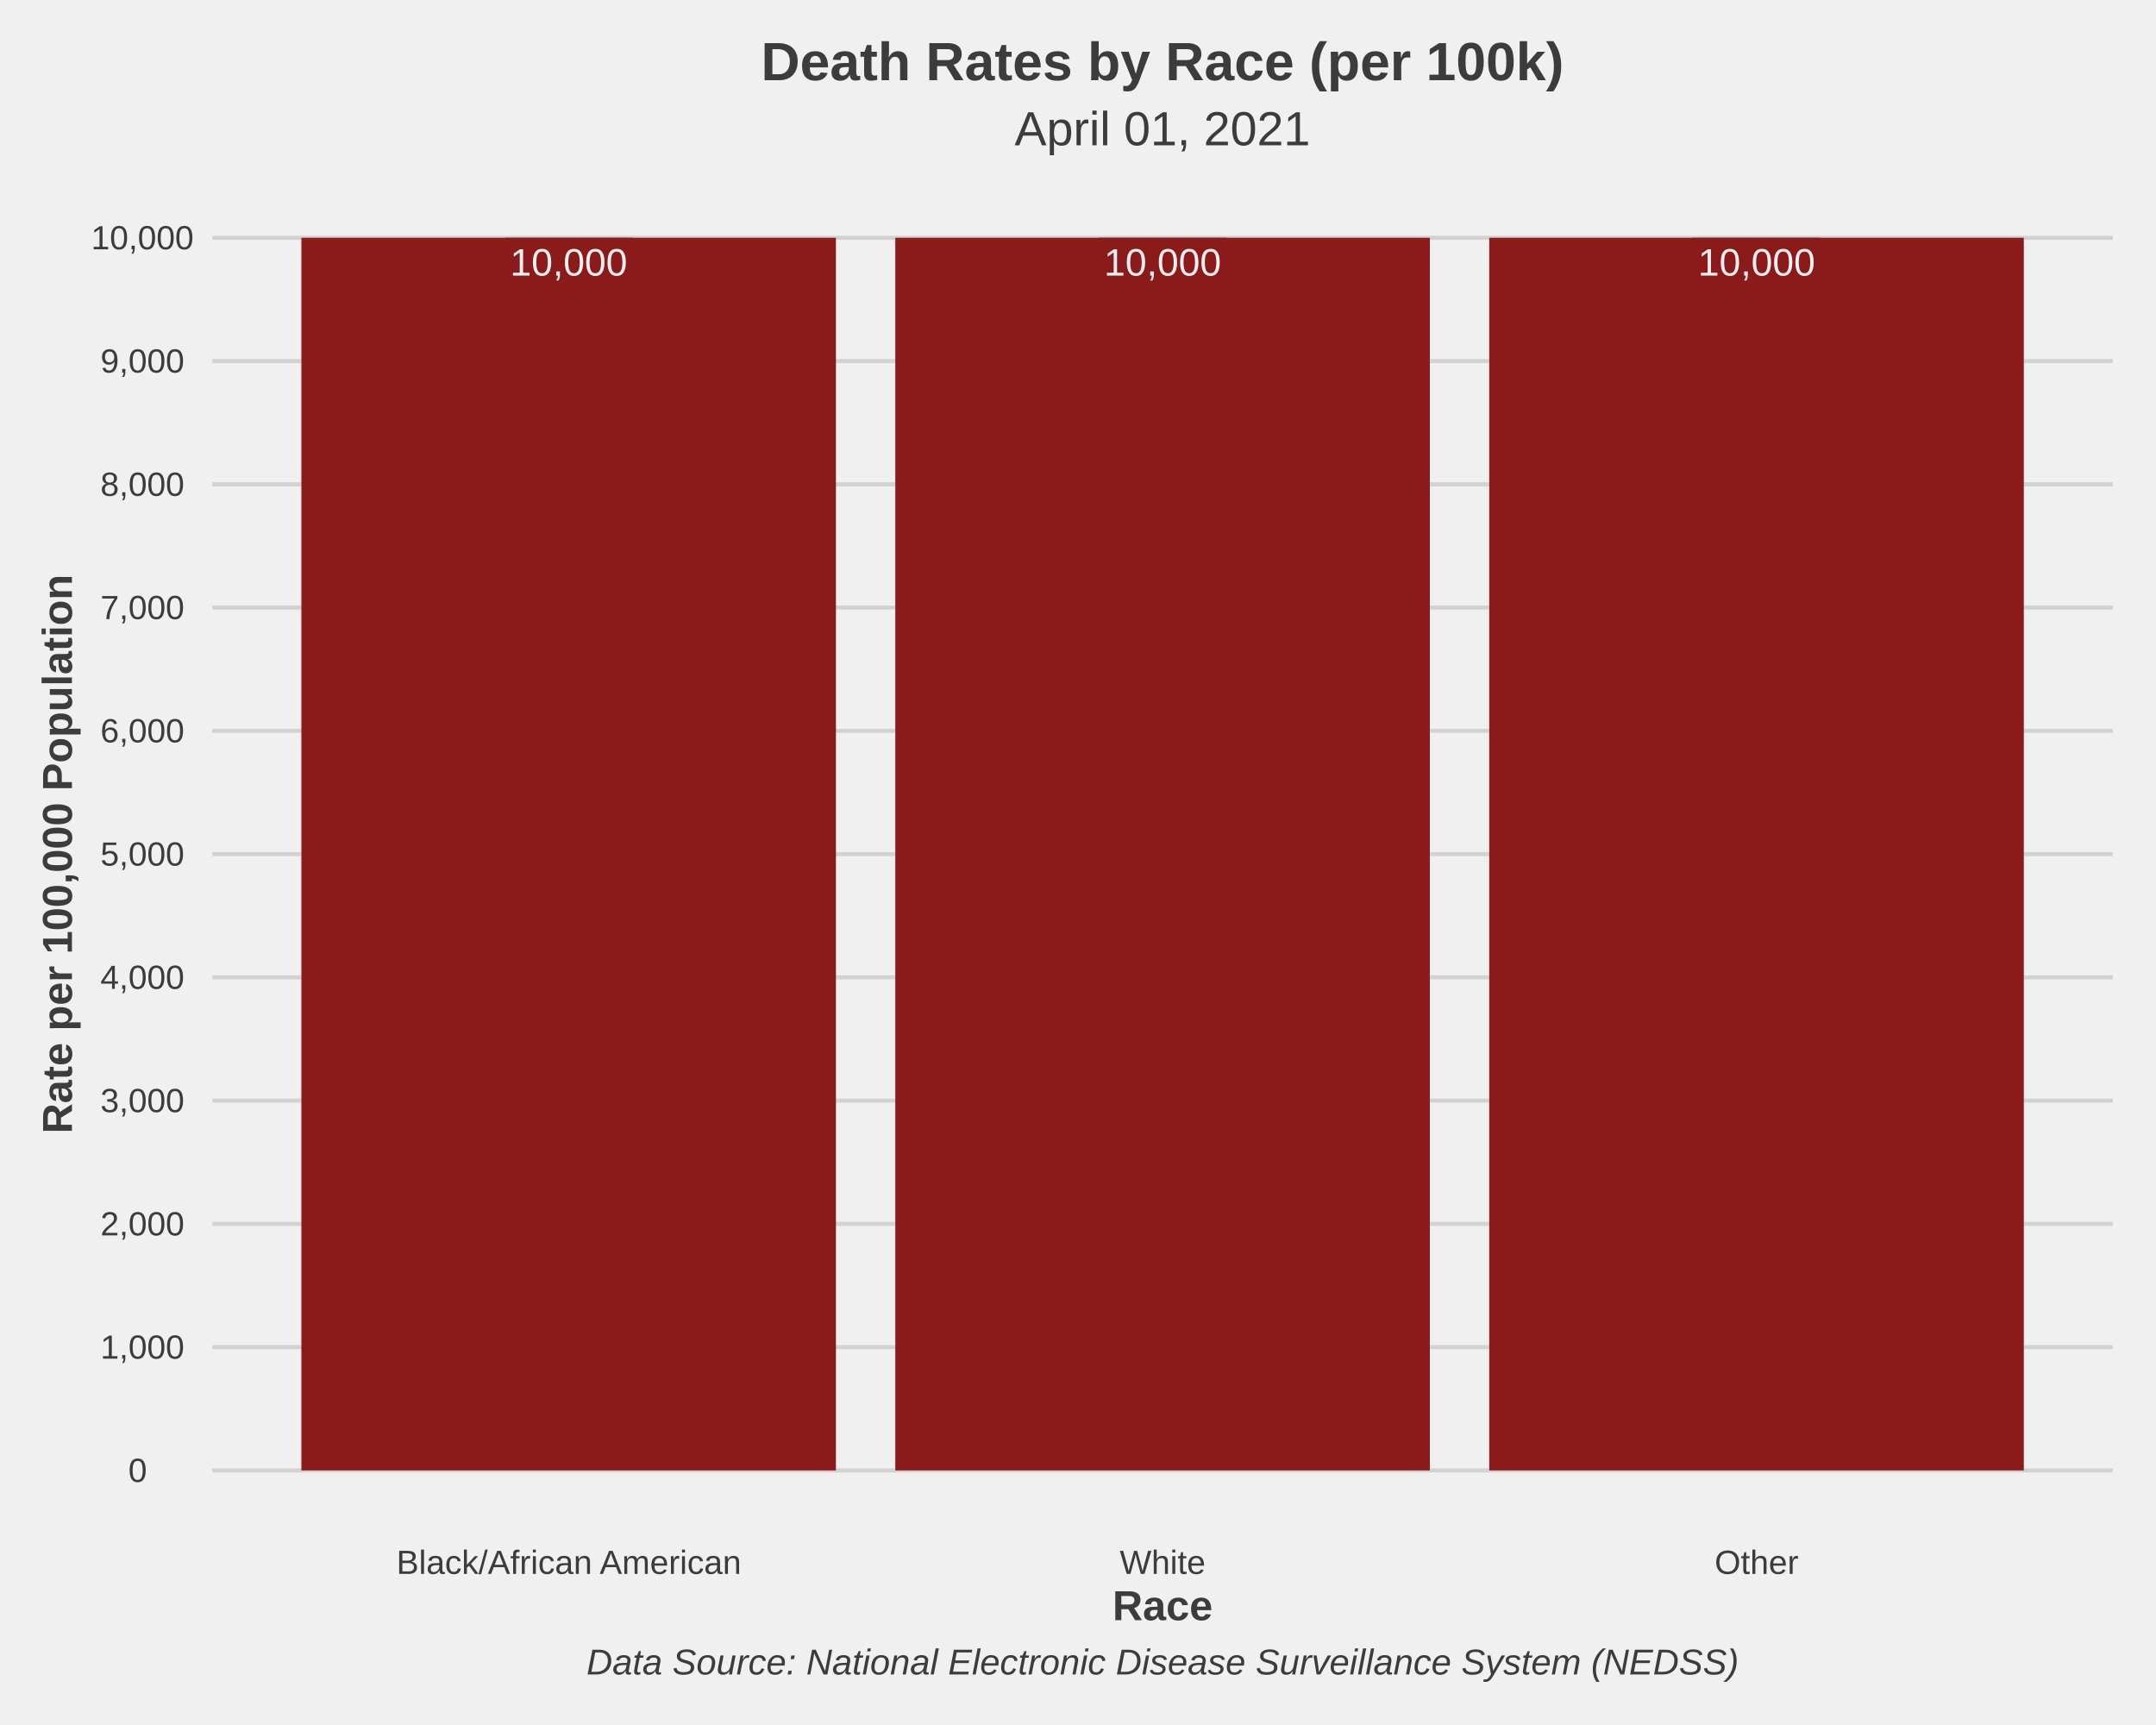
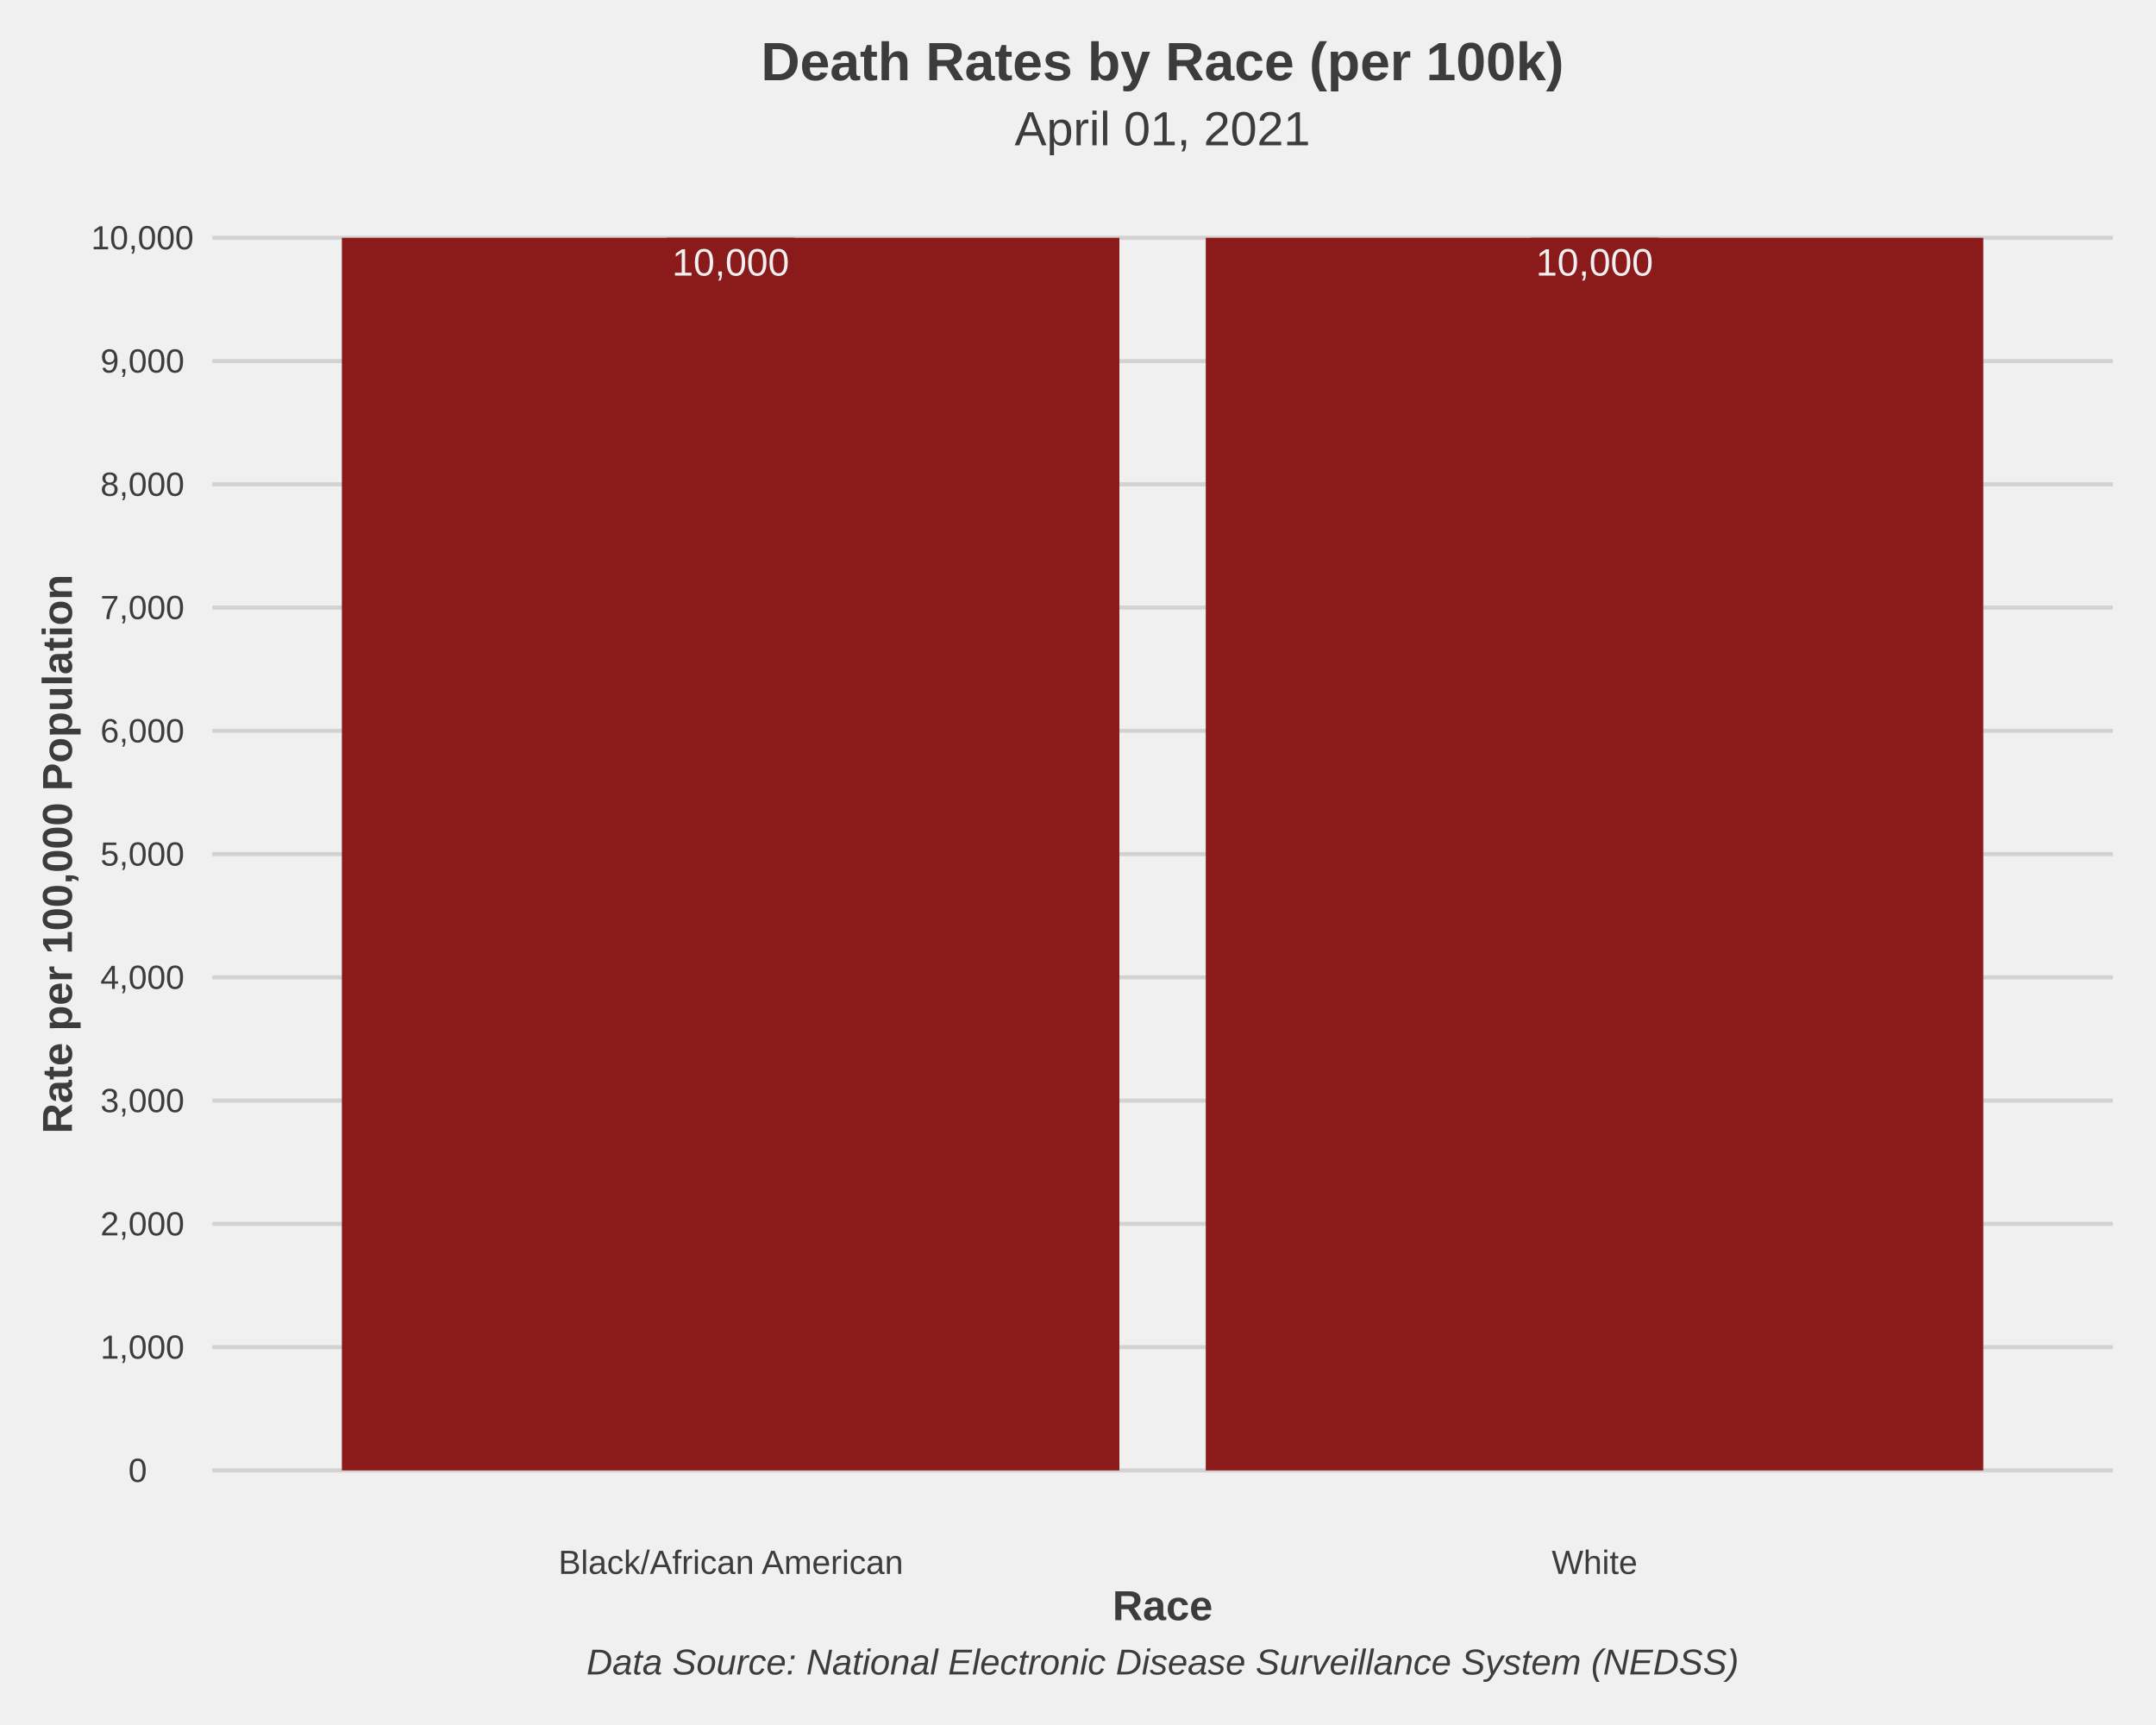
<svg xmlns="http://www.w3.org/2000/svg" viewBox="0 0 720.00 576.00">
  <defs>
    <style type="text/css">
    line, polyline, polygon, path, rect, circle {
      fill: none;
      stroke: #000000;
      stroke-linecap: round;
      stroke-linejoin: round;
      stroke-miterlimit: 10.00;
    }
  </style>
  </defs>
  <rect width="100%" height="100%" style="stroke: none; fill: #FFFFFF;" />
  <rect x="0.00" y="0.00" width="720.00" height="576.00" style="stroke-width: 1.36; stroke: none; fill: #F0F0F0;" />
  <defs>
    <clipPath id="cpNzAuOTB8NzA1LjYwfDUxMS41N3w1OC44Mg==">
      <rect x="70.90" y="58.82" width="634.70" height="452.75" />
    </clipPath>
  </defs>
  <rect x="70.90" y="58.82" width="634.70" height="452.75" style="stroke-width: 1.36; stroke: none; fill: #F0F0F0;" clip-path="url(#cpNzAuOTB8NzA1LjYwfDUxMS41N3w1OC44Mg==)" />
  <polyline points="70.90,490.99 705.60,490.99 " style="stroke-width: 1.36; stroke: #D2D2D2; stroke-linecap: butt;" clip-path="url(#cpNzAuOTB8NzA1LjYwfDUxMS41N3w1OC44Mg==)" />
  <polyline points="70.90,449.83 705.60,449.83 " style="stroke-width: 1.36; stroke: #D2D2D2; stroke-linecap: butt;" clip-path="url(#cpNzAuOTB8NzA1LjYwfDUxMS41N3w1OC44Mg==)" />
  <polyline points="70.90,408.67 705.60,408.67 " style="stroke-width: 1.36; stroke: #D2D2D2; stroke-linecap: butt;" clip-path="url(#cpNzAuOTB8NzA1LjYwfDUxMS41N3w1OC44Mg==)" />
  <polyline points="70.90,367.51 705.60,367.51 " style="stroke-width: 1.36; stroke: #D2D2D2; stroke-linecap: butt;" clip-path="url(#cpNzAuOTB8NzA1LjYwfDUxMS41N3w1OC44Mg==)" />
  <polyline points="70.90,326.35 705.60,326.35 " style="stroke-width: 1.36; stroke: #D2D2D2; stroke-linecap: butt;" clip-path="url(#cpNzAuOTB8NzA1LjYwfDUxMS41N3w1OC44Mg==)" />
  <polyline points="70.90,285.19 705.60,285.19 " style="stroke-width: 1.36; stroke: #D2D2D2; stroke-linecap: butt;" clip-path="url(#cpNzAuOTB8NzA1LjYwfDUxMS41N3w1OC44Mg==)" />
  <polyline points="70.90,244.03 705.60,244.03 " style="stroke-width: 1.36; stroke: #D2D2D2; stroke-linecap: butt;" clip-path="url(#cpNzAuOTB8NzA1LjYwfDUxMS41N3w1OC44Mg==)" />
  <polyline points="70.90,202.87 705.60,202.87 " style="stroke-width: 1.36; stroke: #D2D2D2; stroke-linecap: butt;" clip-path="url(#cpNzAuOTB8NzA1LjYwfDUxMS41N3w1OC44Mg==)" />
  <polyline points="70.90,161.71 705.60,161.71 " style="stroke-width: 1.36; stroke: #D2D2D2; stroke-linecap: butt;" clip-path="url(#cpNzAuOTB8NzA1LjYwfDUxMS41N3w1OC44Mg==)" />
  <polyline points="70.90,120.56 705.60,120.56 " style="stroke-width: 1.36; stroke: #D2D2D2; stroke-linecap: butt;" clip-path="url(#cpNzAuOTB8NzA1LjYwfDUxMS41N3w1OC44Mg==)" />
  <polyline points="70.90,79.40 705.60,79.40 " style="stroke-width: 1.36; stroke: #D2D2D2; stroke-linecap: butt;" clip-path="url(#cpNzAuOTB8NzA1LjYwfDUxMS41N3w1OC44Mg==)" />
-   <rect x="100.65" y="79.40" width="178.51" height="411.59" style="stroke-width: 1.07; stroke: none; stroke-linecap: square; stroke-linejoin: miter; fill: #8B1A1A;" clip-path="url(#cpNzAuOTB8NzA1LjYwfDUxMS41N3w1OC44Mg==)" />
-   <rect x="298.99" y="79.40" width="178.51" height="411.59" style="stroke-width: 1.07; stroke: none; stroke-linecap: square; stroke-linejoin: miter; fill: #8B1A1A;" clip-path="url(#cpNzAuOTB8NzA1LjYwfDUxMS41N3w1OC44Mg==)" />
-   <rect x="497.34" y="79.40" width="178.51" height="411.59" style="stroke-width: 1.07; stroke: none; stroke-linecap: square; stroke-linejoin: miter; fill: #8B1A1A;" clip-path="url(#cpNzAuOTB8NzA1LjYwfDUxMS41N3w1OC44Mg==)" />
-   <polygon points="168.91,95.39 210.90,95.39 210.81,95.39 211.16,95.38 211.50,95.31 211.83,95.18 212.13,95.01 212.40,94.79 212.63,94.53 212.81,94.24 212.95,93.92 213.03,93.58 213.06,93.23 213.06,93.23 213.06,81.56 213.06,81.56 213.03,81.21 212.95,80.87 212.81,80.55 212.63,80.26 212.40,80.00 212.13,79.78 211.83,79.60 211.50,79.48 211.16,79.41 210.90,79.40 168.91,79.40 169.17,79.41 168.82,79.40 168.48,79.44 168.14,79.54 167.83,79.69 167.54,79.88 167.29,80.12 167.08,80.40 166.92,80.71 166.81,81.04 166.76,81.38 166.75,81.56 166.75,93.23 166.76,93.06 166.76,93.41 166.81,93.75 166.92,94.08 167.08,94.39 167.29,94.67 167.54,94.91 167.83,95.10 168.14,95.25 168.48,95.35 168.82,95.39 " style="stroke-width: 0.00; stroke: none; fill: #8B1A1A;" clip-path="url(#cpNzAuOTB8NzA1LjYwfDUxMS41N3w1OC44Mg==)" />
+   <rect x="114.17" y="79.40" width="259.65" height="411.59" style="stroke-width: 1.07; stroke: none; stroke-linecap: square; stroke-linejoin: miter; fill: #8B1A1A;" clip-path="url(#cpNzAuOTB8NzA1LjYwfDUxMS41N3w1OC44Mg==)" />
+   <rect x="402.67" y="79.40" width="259.65" height="411.59" style="stroke-width: 1.07; stroke: none; stroke-linecap: square; stroke-linejoin: miter; fill: #8B1A1A;" clip-path="url(#cpNzAuOTB8NzA1LjYwfDUxMS41N3w1OC44Mg==)" />
+   <polygon points="223.00,95.39 264.99,95.39 264.91,95.39 265.25,95.38 265.59,95.31 265.92,95.18 266.22,95.01 266.49,94.79 266.72,94.53 266.91,94.24 267.04,93.92 267.13,93.58 267.15,93.23 267.15,93.23 267.15,81.56 267.15,81.56 267.13,81.21 267.04,80.87 266.91,80.55 266.72,80.26 266.49,80.00 266.22,79.78 265.92,79.60 265.59,79.48 265.25,79.41 264.99,79.40 223.00,79.40 223.26,79.41 222.92,79.40 222.57,79.44 222.24,79.54 221.92,79.69 221.64,79.88 221.39,80.12 221.18,80.40 221.02,80.71 220.91,81.04 220.85,81.38 220.84,81.56 220.84,93.23 220.85,93.06 220.85,93.41 220.91,93.75 221.02,94.08 221.18,94.39 221.39,94.67 221.64,94.91 221.92,95.10 222.24,95.25 222.57,95.35 222.92,95.39 " style="stroke-width: 0.00; stroke: none; fill: #8B1A1A;" clip-path="url(#cpNzAuOTB8NzA1LjYwfDUxMS41N3w1OC44Mg==)" />
  <g clip-path="url(#cpNzAuOTB8NzA1LjYwfDUxMS41N3w1OC44Mg==)">
-     <text x="170.35" y="92.03" style="font-size: 12.80px; fill: #F0F0F0; font-family: Liberation Sans;" textLength="39.11px" lengthAdjust="spacingAndGlyphs">10,000</text>
+     <text x="224.44" y="92.03" style="font-size: 12.80px; fill: #F0F0F0; font-family: Liberation Sans;" textLength="39.11px" lengthAdjust="spacingAndGlyphs">10,000</text>
  </g>
-   <polygon points="367.25,95.39 409.24,95.39 409.16,95.39 409.50,95.38 409.84,95.31 410.17,95.18 410.47,95.01 410.74,94.79 410.97,94.53 411.16,94.24 411.29,93.92 411.38,93.58 411.40,93.23 411.40,93.23 411.40,81.56 411.40,81.56 411.38,81.21 411.29,80.87 411.16,80.55 410.97,80.26 410.74,80.00 410.47,79.78 410.17,79.60 409.84,79.48 409.50,79.41 409.24,79.40 367.25,79.40 367.51,79.41 367.17,79.40 366.82,79.44 366.49,79.54 366.17,79.69 365.89,79.88 365.64,80.12 365.43,80.40 365.27,80.71 365.16,81.04 365.10,81.38 365.09,81.56 365.09,93.23 365.10,93.06 365.10,93.41 365.16,93.75 365.27,94.08 365.43,94.39 365.64,94.67 365.89,94.91 366.17,95.10 366.49,95.25 366.82,95.35 367.17,95.39 " style="stroke-width: 0.00; stroke: none; fill: #8B1A1A;" clip-path="url(#cpNzAuOTB8NzA1LjYwfDUxMS41N3w1OC44Mg==)" />
+   <polygon points="511.50,95.39 553.49,95.39 553.41,95.39 553.75,95.38 554.10,95.31 554.42,95.18 554.72,95.01 554.99,94.79 555.22,94.53 555.41,94.24 555.54,93.92 555.63,93.58 555.65,93.23 555.65,93.23 555.65,81.56 555.65,81.56 555.63,81.21 555.54,80.87 555.41,80.55 555.22,80.26 554.99,80.00 554.72,79.78 554.42,79.60 554.10,79.48 553.75,79.41 553.49,79.40 511.50,79.40 511.77,79.41 511.42,79.40 511.07,79.44 510.74,79.54 510.42,79.69 510.14,79.88 509.89,80.12 509.68,80.40 509.52,80.71 509.41,81.04 509.35,81.38 509.34,81.56 509.34,93.23 509.35,93.06 509.35,93.41 509.41,93.75 509.52,94.08 509.68,94.39 509.89,94.67 510.14,94.91 510.42,95.10 510.74,95.25 511.07,95.35 511.42,95.39 " style="stroke-width: 0.00; stroke: none; fill: #8B1A1A;" clip-path="url(#cpNzAuOTB8NzA1LjYwfDUxMS41N3w1OC44Mg==)" />
  <g clip-path="url(#cpNzAuOTB8NzA1LjYwfDUxMS41N3w1OC44Mg==)">
-     <text x="368.69" y="92.03" style="font-size: 12.80px; fill: #F0F0F0; font-family: Liberation Sans;" textLength="39.11px" lengthAdjust="spacingAndGlyphs">10,000</text>
-   </g>
-   <polygon points="565.60,95.39 607.59,95.39 607.50,95.39 607.85,95.38 608.19,95.31 608.51,95.18 608.82,95.01 609.08,94.79 609.31,94.53 609.50,94.24 609.64,93.92 609.72,93.58 609.75,93.23 609.75,93.23 609.75,81.56 609.75,81.56 609.72,81.21 609.64,80.87 609.50,80.55 609.31,80.26 609.08,80.00 608.82,79.78 608.51,79.60 608.19,79.48 607.85,79.41 607.59,79.40 565.60,79.40 565.86,79.41 565.51,79.40 565.17,79.44 564.83,79.54 564.52,79.69 564.23,79.88 563.98,80.12 563.77,80.40 563.61,80.71 563.50,81.04 563.45,81.38 563.44,81.56 563.44,93.23 563.45,93.06 563.45,93.41 563.50,93.75 563.61,94.08 563.77,94.39 563.98,94.67 564.23,94.91 564.52,95.10 564.83,95.25 565.17,95.35 565.51,95.39 " style="stroke-width: 0.00; stroke: none; fill: #8B1A1A;" clip-path="url(#cpNzAuOTB8NzA1LjYwfDUxMS41N3w1OC44Mg==)" />
-   <g clip-path="url(#cpNzAuOTB8NzA1LjYwfDUxMS41N3w1OC44Mg==)">
-     <text x="567.04" y="92.03" style="font-size: 12.80px; fill: #F0F0F0; font-family: Liberation Sans;" textLength="39.11px" lengthAdjust="spacingAndGlyphs">10,000</text>
+     <text x="512.94" y="92.03" style="font-size: 12.80px; fill: #F0F0F0; font-family: Liberation Sans;" textLength="39.11px" lengthAdjust="spacingAndGlyphs">10,000</text>
  </g>
  <rect x="70.90" y="58.82" width="634.70" height="452.75" style="stroke-width: 1.36; stroke: none;" clip-path="url(#cpNzAuOTB8NzA1LjYwfDUxMS41N3w1OC44Mg==)" />
  <defs>
    <clipPath id="cpMC4wMHw3MjAuMDB8NTc2LjAwfDAuMDA=">
      <rect x="0.00" y="0.00" width="720.00" height="576.00" />
    </clipPath>
  </defs>
  <g clip-path="url(#cpMC4wMHw3MjAuMDB8NTc2LjAwfDAuMDA=)">
    <text x="42.86" y="494.84" style="font-size: 11.20px; fill: #3C3C3C; font-family: Liberation Sans;" textLength="21.77px" lengthAdjust="spacingAndGlyphs">     0</text>
  </g>
  <g clip-path="url(#cpMC4wMHw3MjAuMDB8NTc2LjAwfDAuMDA=)">
    <text x="33.53" y="453.68" style="font-size: 11.20px; fill: #3C3C3C; font-family: Liberation Sans;" textLength="31.09px" lengthAdjust="spacingAndGlyphs"> 1,000</text>
  </g>
  <g clip-path="url(#cpMC4wMHw3MjAuMDB8NTc2LjAwfDAuMDA=)">
    <text x="33.53" y="412.52" style="font-size: 11.20px; fill: #3C3C3C; font-family: Liberation Sans;" textLength="31.09px" lengthAdjust="spacingAndGlyphs"> 2,000</text>
  </g>
  <g clip-path="url(#cpMC4wMHw3MjAuMDB8NTc2LjAwfDAuMDA=)">
    <text x="33.53" y="371.36" style="font-size: 11.20px; fill: #3C3C3C; font-family: Liberation Sans;" textLength="31.09px" lengthAdjust="spacingAndGlyphs"> 3,000</text>
  </g>
  <g clip-path="url(#cpMC4wMHw3MjAuMDB8NTc2LjAwfDAuMDA=)">
    <text x="33.53" y="330.20" style="font-size: 11.20px; fill: #3C3C3C; font-family: Liberation Sans;" textLength="31.09px" lengthAdjust="spacingAndGlyphs"> 4,000</text>
  </g>
  <g clip-path="url(#cpMC4wMHw3MjAuMDB8NTc2LjAwfDAuMDA=)">
    <text x="33.53" y="289.04" style="font-size: 11.20px; fill: #3C3C3C; font-family: Liberation Sans;" textLength="31.09px" lengthAdjust="spacingAndGlyphs"> 5,000</text>
  </g>
  <g clip-path="url(#cpMC4wMHw3MjAuMDB8NTc2LjAwfDAuMDA=)">
    <text x="33.53" y="247.88" style="font-size: 11.20px; fill: #3C3C3C; font-family: Liberation Sans;" textLength="31.09px" lengthAdjust="spacingAndGlyphs"> 6,000</text>
  </g>
  <g clip-path="url(#cpMC4wMHw3MjAuMDB8NTc2LjAwfDAuMDA=)">
    <text x="33.53" y="206.72" style="font-size: 11.20px; fill: #3C3C3C; font-family: Liberation Sans;" textLength="31.09px" lengthAdjust="spacingAndGlyphs"> 7,000</text>
  </g>
  <g clip-path="url(#cpMC4wMHw3MjAuMDB8NTc2LjAwfDAuMDA=)">
    <text x="33.53" y="165.57" style="font-size: 11.20px; fill: #3C3C3C; font-family: Liberation Sans;" textLength="31.09px" lengthAdjust="spacingAndGlyphs"> 8,000</text>
  </g>
  <g clip-path="url(#cpMC4wMHw3MjAuMDB8NTc2LjAwfDAuMDA=)">
    <text x="33.53" y="124.41" style="font-size: 11.20px; fill: #3C3C3C; font-family: Liberation Sans;" textLength="31.09px" lengthAdjust="spacingAndGlyphs"> 9,000</text>
  </g>
  <g clip-path="url(#cpMC4wMHw3MjAuMDB8NTc2LjAwfDAuMDA=)">
    <text x="30.42" y="83.25" style="font-size: 11.20px; fill: #3C3C3C; font-family: Liberation Sans;" textLength="34.20px" lengthAdjust="spacingAndGlyphs">10,000</text>
  </g>
  <g clip-path="url(#cpMC4wMHw3MjAuMDB8NTc2LjAwfDAuMDA=)">
-     <text x="132.40" y="525.55" style="font-size: 11.20px; fill: #3C3C3C; font-family: Liberation Sans;" textLength="115.00px" lengthAdjust="spacingAndGlyphs">Black/African American</text>
+     <text x="186.50" y="525.55" style="font-size: 11.20px; fill: #3C3C3C; font-family: Liberation Sans;" textLength="115.00px" lengthAdjust="spacingAndGlyphs">Black/African American</text>
  </g>
  <g clip-path="url(#cpMC4wMHw3MjAuMDB8NTc2LjAwfDAuMDA=)">
-     <text x="373.95" y="525.55" style="font-size: 11.20px; fill: #3C3C3C; font-family: Liberation Sans;" textLength="28.59px" lengthAdjust="spacingAndGlyphs">White</text>
-   </g>
-   <g clip-path="url(#cpMC4wMHw3MjAuMDB8NTc2LjAwfDAuMDA=)">
-     <text x="572.61" y="525.55" style="font-size: 11.20px; fill: #3C3C3C; font-family: Liberation Sans;" textLength="27.97px" lengthAdjust="spacingAndGlyphs">Other</text>
+     <text x="518.20" y="525.55" style="font-size: 11.20px; fill: #3C3C3C; font-family: Liberation Sans;" textLength="28.59px" lengthAdjust="spacingAndGlyphs">White</text>
  </g>
  <g clip-path="url(#cpMC4wMHw3MjAuMDB8NTc2LjAwfDAuMDA=)">
    <text x="371.52" y="540.99" style="font-size: 14.00px; font-weight: bold; fill: #3C3C3C; font-family: Liberation Sans;" textLength="33.45px" lengthAdjust="spacingAndGlyphs">Race</text>
  </g>
  <g clip-path="url(#cpMC4wMHw3MjAuMDB8NTc2LjAwfDAuMDA=)">
    <text transform="translate(24.02,378.52) rotate(-90)" style="font-size: 14.00px; font-weight: bold; fill: #3C3C3C; font-family: Liberation Sans;" textLength="186.66px" lengthAdjust="spacingAndGlyphs">Rate per 100,000 Population</text>
  </g>
  <g clip-path="url(#cpMC4wMHw3MjAuMDB8NTc2LjAwfDAuMDA=)">
    <text x="338.83" y="48.51" style="font-size: 16.00px; fill: #3C3C3C; font-family: Liberation Sans;" textLength="98.83px" lengthAdjust="spacingAndGlyphs">April 01, 2021</text>
  </g>
  <g clip-path="url(#cpMC4wMHw3MjAuMDB8NTc2LjAwfDAuMDA=)">
    <text x="254.14" y="26.79" style="font-size: 18.00px; font-weight: bold; fill: #3C3C3C; font-family: Liberation Sans;" textLength="268.22px" lengthAdjust="spacingAndGlyphs">Death Rates by Race (per 100k)</text>
  </g>
  <g clip-path="url(#cpMC4wMHw3MjAuMDB8NTc2LjAwfDAuMDA=)">
    <text x="195.86" y="559.12" style="font-size: 12.00px; font-style: italic; fill: #3C3C3C; font-family: Liberation Sans;" textLength="384.78px" lengthAdjust="spacingAndGlyphs">Data Source: National Electronic Disease Surveillance System (NEDSS)</text>
  </g>
</svg>
